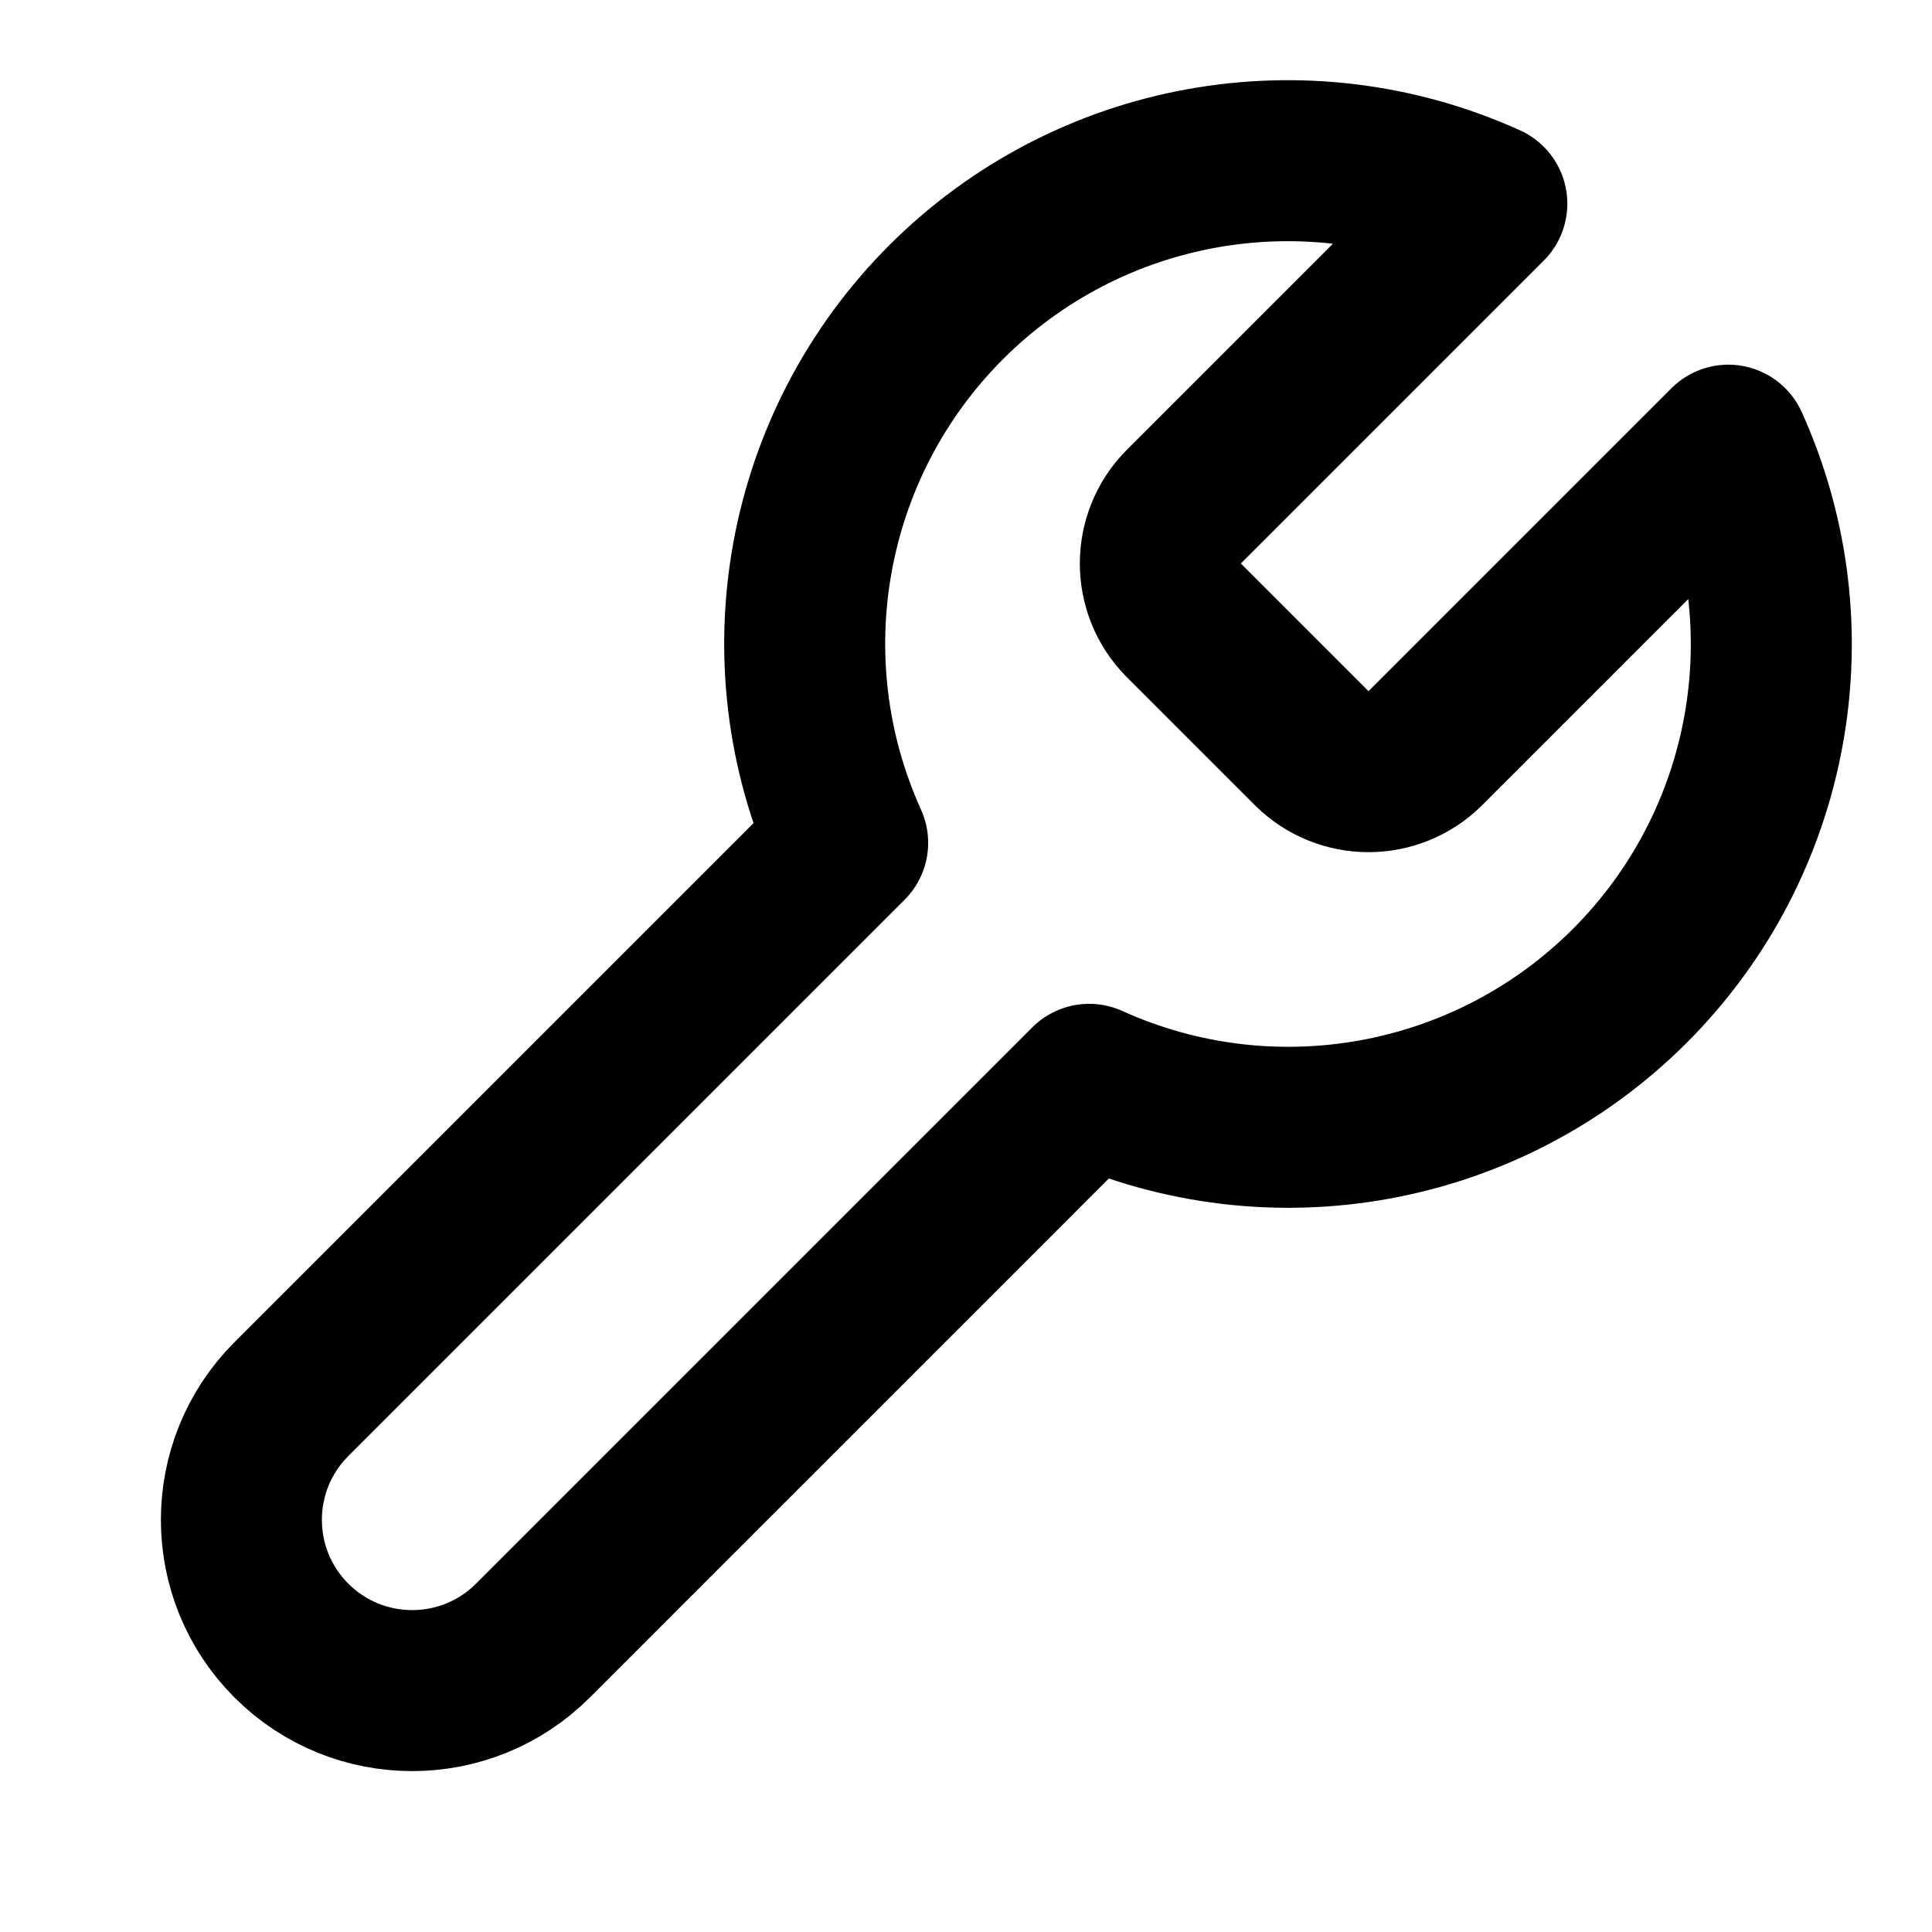
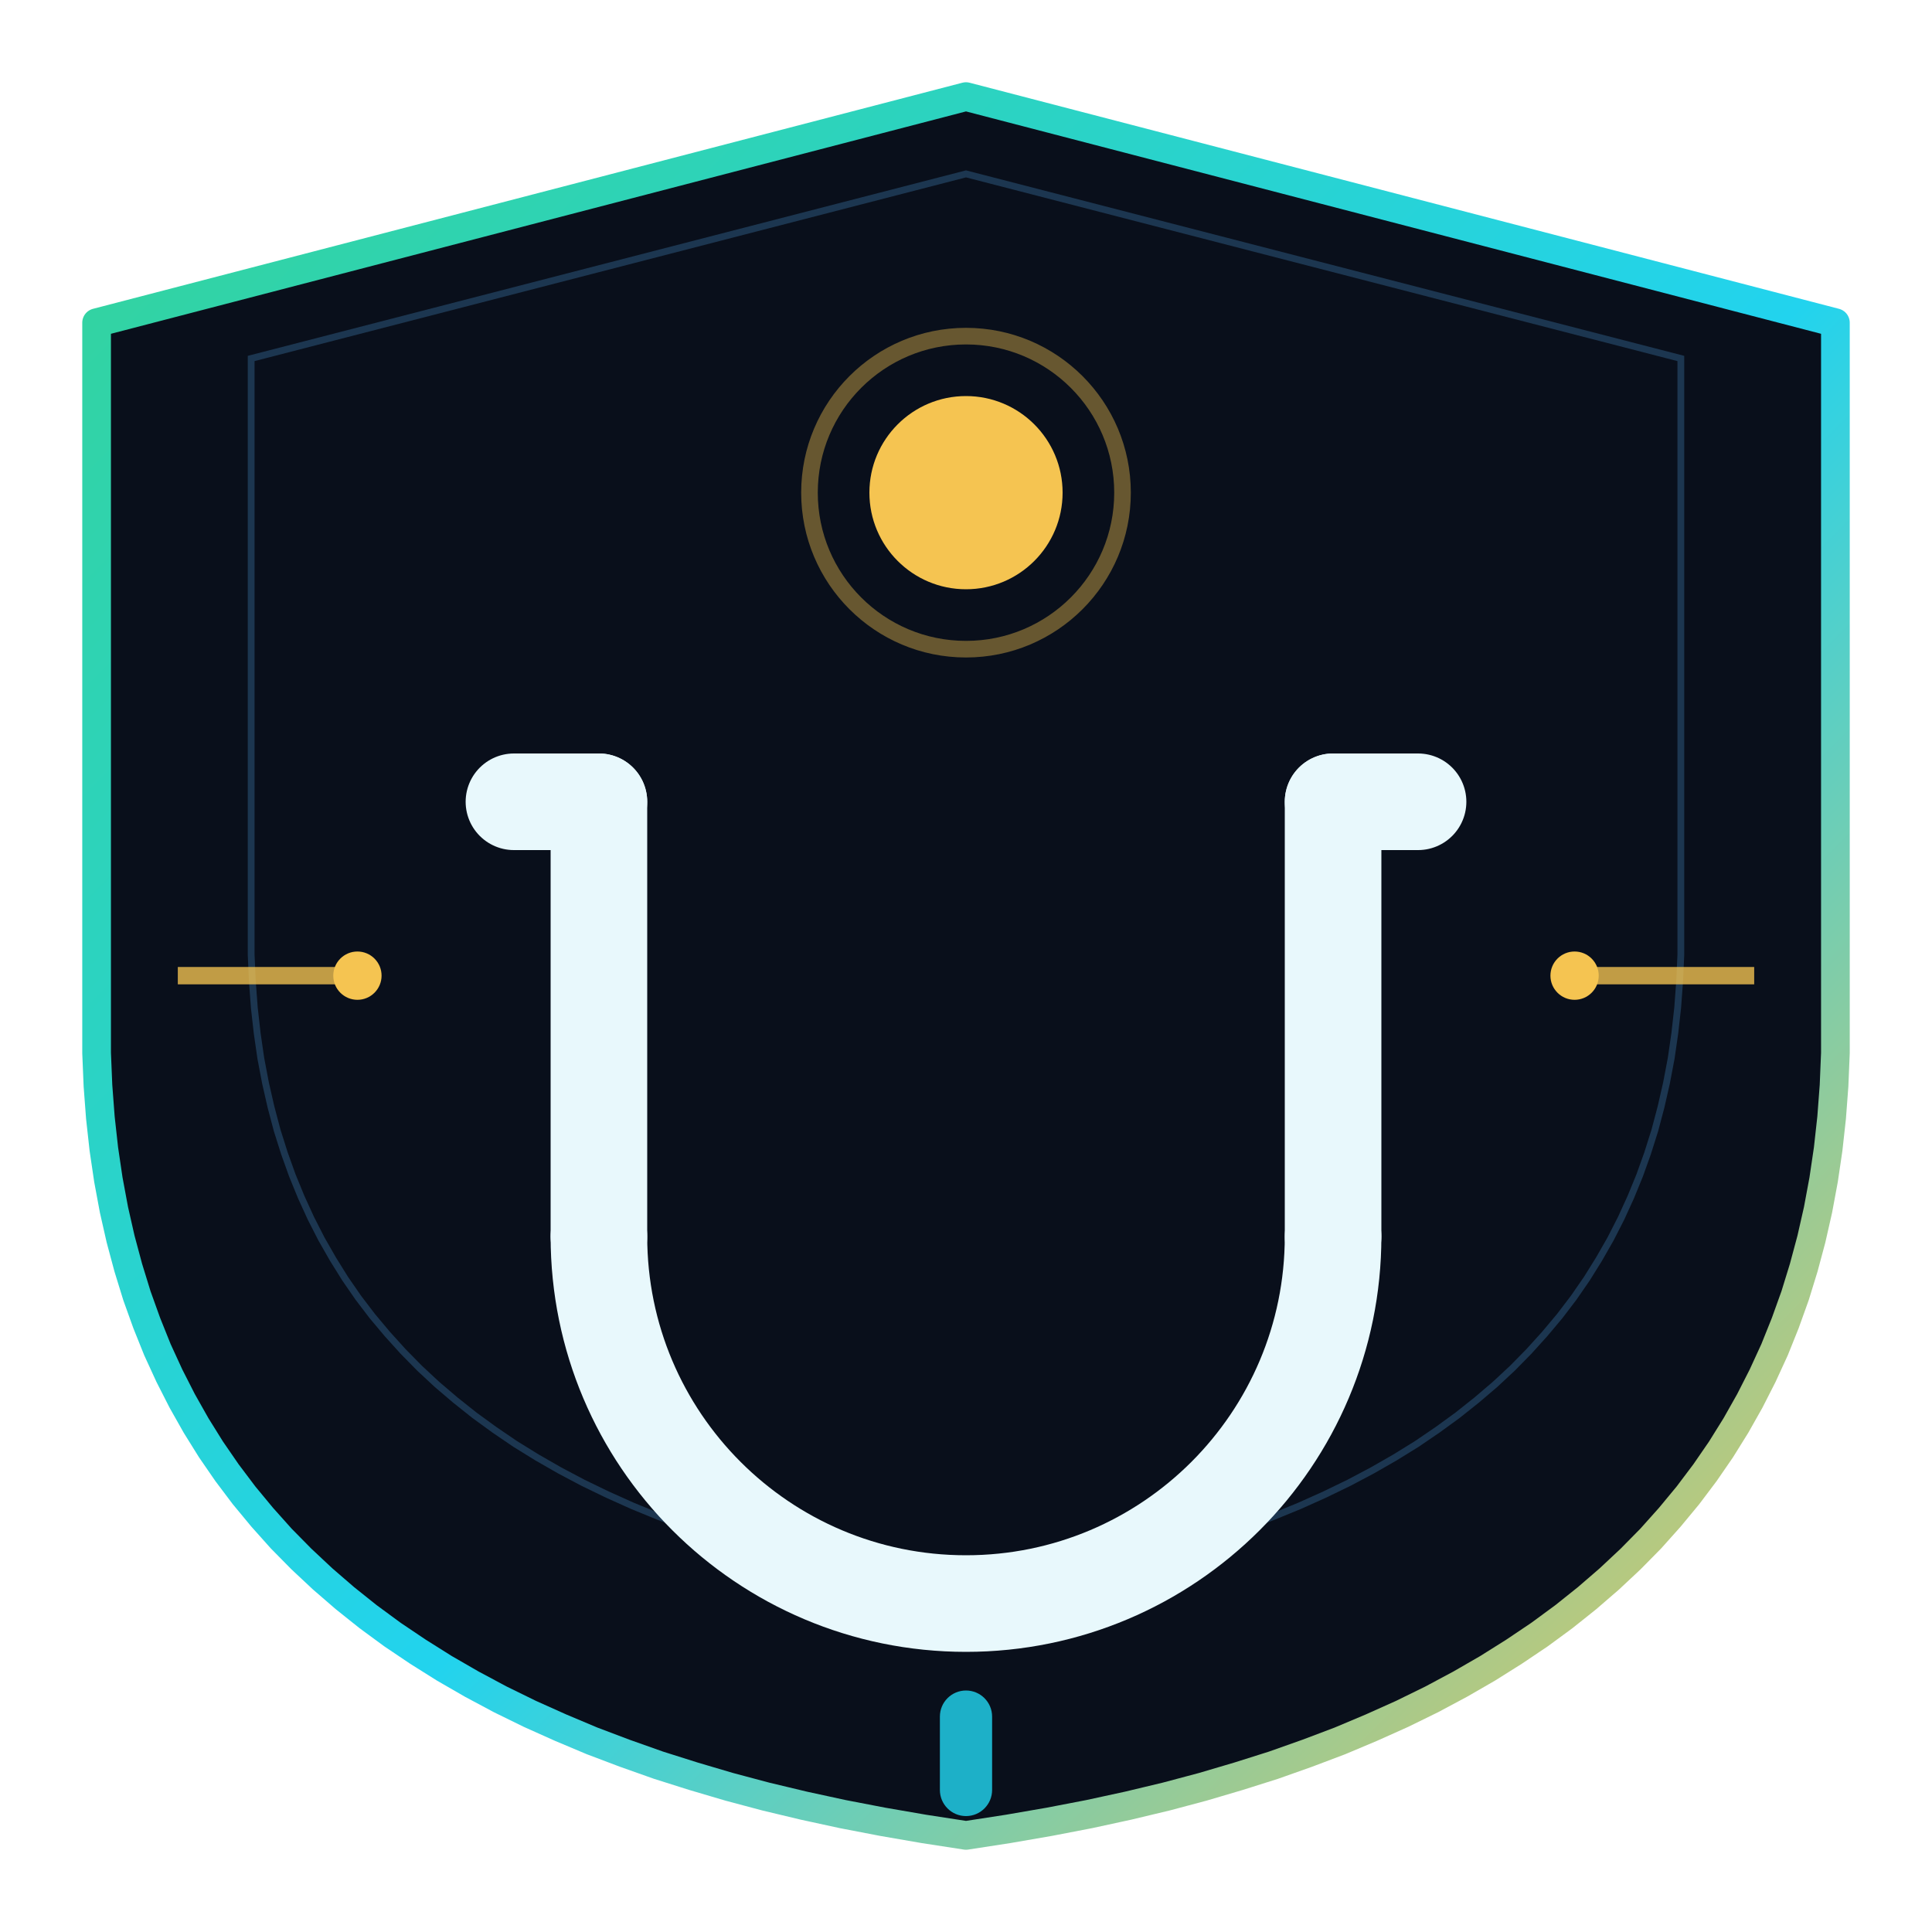
- <svg xmlns="http://www.w3.org/2000/svg" viewBox="0 0 24 24" fill="none" stroke="currentColor" stroke-width="2" stroke-linecap="round" stroke-linejoin="round" class="lucide lucide-wrench">
-   <path d="M14.7 6.3a1 1 0 0 0 0 1.4l1.6 1.6a1 1 0 0 0 1.4 0l3.77-3.77a6 6 0 0 1-7.94 7.94l-6.91 6.91a2.12 2.12 0 0 1-3-3l6.91-6.91a6 6 0 0 1 7.94-7.94l-3.76 3.76z" />
+ <svg xmlns="http://www.w3.org/2000/svg" viewBox="0 0 128 128" role="img" aria-label="شعار أبو نواف — Abu Nawaf Ethical Hacker">
+   <defs>
+     <linearGradient id="anRim" x1="0" y1="0" x2="1" y2="1">
+       <stop offset="0" stop-color="#34D399" />
+       <stop offset=".55" stop-color="#22D3EE" />
+       <stop offset="1" stop-color="#F5C451" />
+     </linearGradient>
+   </defs>
+   <path d="M64.0 6.4 L121.6 21.38 L121.6 69.76 L121.6 69.76 L121.51 71.93 L121.35 74.05 L121.12 76.13 L120.82 78.16 L120.45 80.15 L120.01 82.09 L119.5 83.99 L118.93 85.84 L118.28 87.65 L117.57 89.42 L116.78 91.14 L115.93 92.81 L115.01 94.44 L114.02 96.03 L112.96 97.57 L111.83 99.07 L110.63 100.52 L109.37 101.93 L108.03 103.29 L106.62 104.61 L105.15 105.88 L103.61 107.11 L101.99 108.3 L100.31 109.43 L98.56 110.53 L96.74 111.58 L94.85 112.59 L92.89 113.55 L90.86 114.46 L88.77 115.34 L86.6 116.16 L84.37 116.95 L82.06 117.68 L79.69 118.38 L77.25 119.03 L74.74 119.63 L72.16 120.19 L69.51 120.7 L66.79 121.17 L64.0 121.6 L61.21 121.17 L58.49 120.7 L55.84 120.19 L53.26 119.63 L50.75 119.03 L48.31 118.38 L45.94 117.68 L43.63 116.95 L41.4 116.16 L39.23 115.34 L37.14 114.46 L35.11 113.55 L33.15 112.59 L31.26 111.58 L29.44 110.53 L27.69 109.43 L26.01 108.3 L24.39 107.11 L22.85 105.88 L21.38 104.61 L19.97 103.29 L18.63 101.93 L17.37 100.52 L16.17 99.07 L15.04 97.57 L13.98 96.03 L12.99 94.44 L12.07 92.81 L11.22 91.14 L10.43 89.42 L9.72 87.65 L9.07 85.84 L8.5 83.99 L7.99 82.09 L7.55 80.15 L7.18 78.16 L6.88 76.13 L6.65 74.05 L6.49 71.93 L6.4 69.76 L6.4 21.38 Z" fill="#090F1B" stroke="url(#anRim)" stroke-width="1.9" stroke-linejoin="round" />
+   <path d="M64.0 11.52 L111.36 23.75 L111.36 63.26 L111.36 63.26 L111.28 65.03 L111.15 66.77 L110.96 68.46 L110.72 70.12 L110.41 71.75 L110.05 73.33 L109.64 74.88 L109.16 76.4 L108.63 77.88 L108.04 79.32 L107.4 80.72 L106.7 82.09 L105.94 83.42 L105.13 84.72 L104.26 85.98 L103.33 87.2 L102.34 88.38 L101.3 89.53 L100.2 90.65 L99.05 91.72 L97.83 92.76 L96.56 93.77 L95.24 94.73 L93.86 95.67 L92.42 96.56 L90.92 97.42 L89.37 98.24 L87.76 99.02 L86.09 99.77 L84.36 100.48 L82.58 101.16 L80.75 101.8 L78.85 102.4 L76.9 102.97 L74.89 103.5 L72.83 103.99 L70.71 104.45 L68.53 104.87 L66.29 105.25 L64.0 105.6 L61.71 105.25 L59.47 104.87 L57.29 104.45 L55.17 103.99 L53.11 103.5 L51.1 102.97 L49.15 102.4 L47.25 101.8 L45.42 101.16 L43.64 100.48 L41.91 99.77 L40.24 99.02 L38.63 98.24 L37.08 97.42 L35.58 96.56 L34.14 95.67 L32.76 94.73 L31.44 93.77 L30.17 92.76 L28.95 91.72 L27.8 90.65 L26.7 89.53 L25.66 88.38 L24.67 87.2 L23.74 85.98 L22.87 84.72 L22.06 83.42 L21.3 82.09 L20.6 80.72 L19.96 79.32 L19.37 77.88 L18.84 76.4 L18.36 74.88 L17.95 73.33 L17.59 71.75 L17.28 70.12 L17.04 68.46 L16.85 66.77 L16.72 65.03 L16.64 63.26 L16.64 23.75 Z" fill="none" stroke="#1C3650" stroke-width=".45" />
+   <path d="M39.68 81.92 A24.32 24.32 0 0 0 88.32 81.92" fill="none" stroke="#E8F8FC" stroke-width="6.4" stroke-linecap="round" />
+   <path d="M39.68 53.12 L39.68 81.92 M88.32 53.12 L88.32 81.92" fill="none" stroke="#E8F8FC" stroke-width="6.4" stroke-linecap="round" />
+   <path d="M34.05 53.12 L39.68 53.12 M88.32 53.12 L93.95 53.12" fill="none" stroke="#E8F8FC" stroke-width="6.4" stroke-linecap="round" />
+   <circle cx="64.0" cy="32.64" r="10.37" fill="none" stroke="#F5C451" stroke-opacity=".4" stroke-width="1.1" />
+   <circle cx="64.0" cy="32.64" r="6.4" fill="#F5C451" />
+   <path d="M116.22 64.64 H104.32" stroke="#F5C451" stroke-opacity=".78" stroke-width="1.15" />
+   <path d="M11.78 64.64 H23.68" stroke="#F5C451" stroke-opacity=".78" stroke-width="1.15" />
+   <circle cx="104.32" cy="64.64" r="1.6" fill="#F5C451" />
+   <circle cx="23.68" cy="64.64" r="1.6" fill="#F5C451" />
+   <rect x="62.27" y="112.0" width="3.46" height="8.32" rx="1.73" fill="#22D3EE" fill-opacity=".82" />
</svg>
